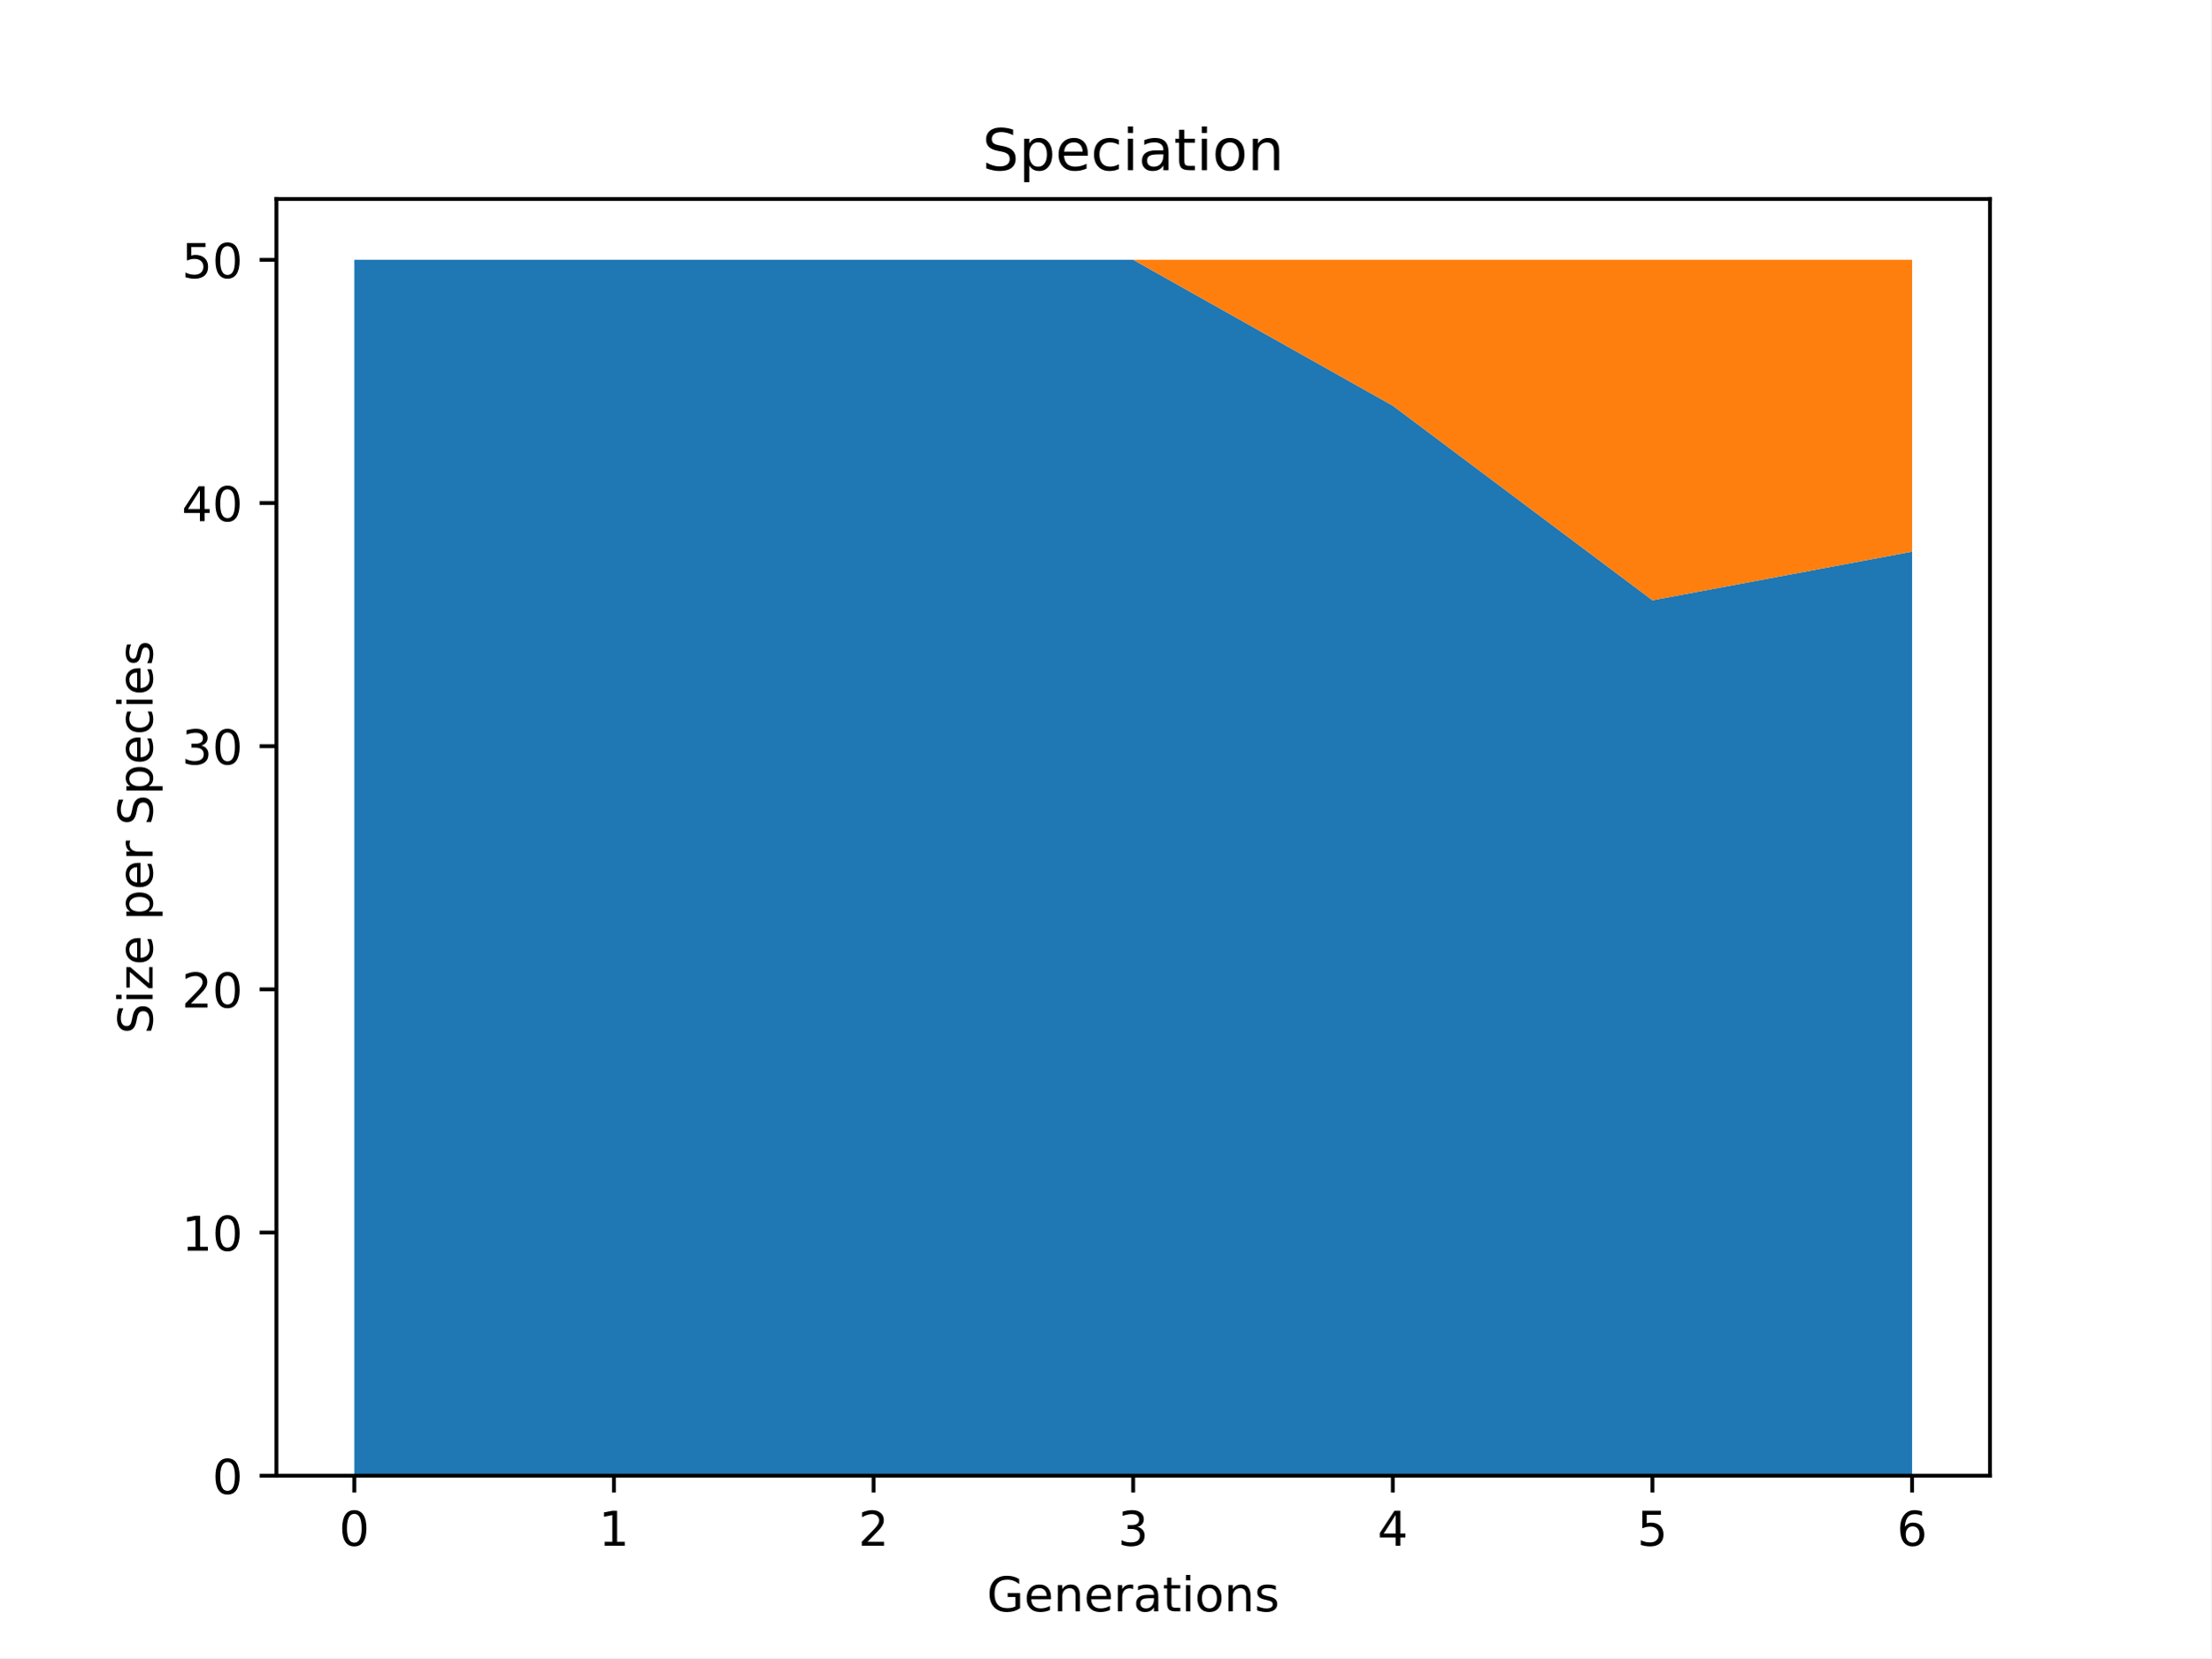
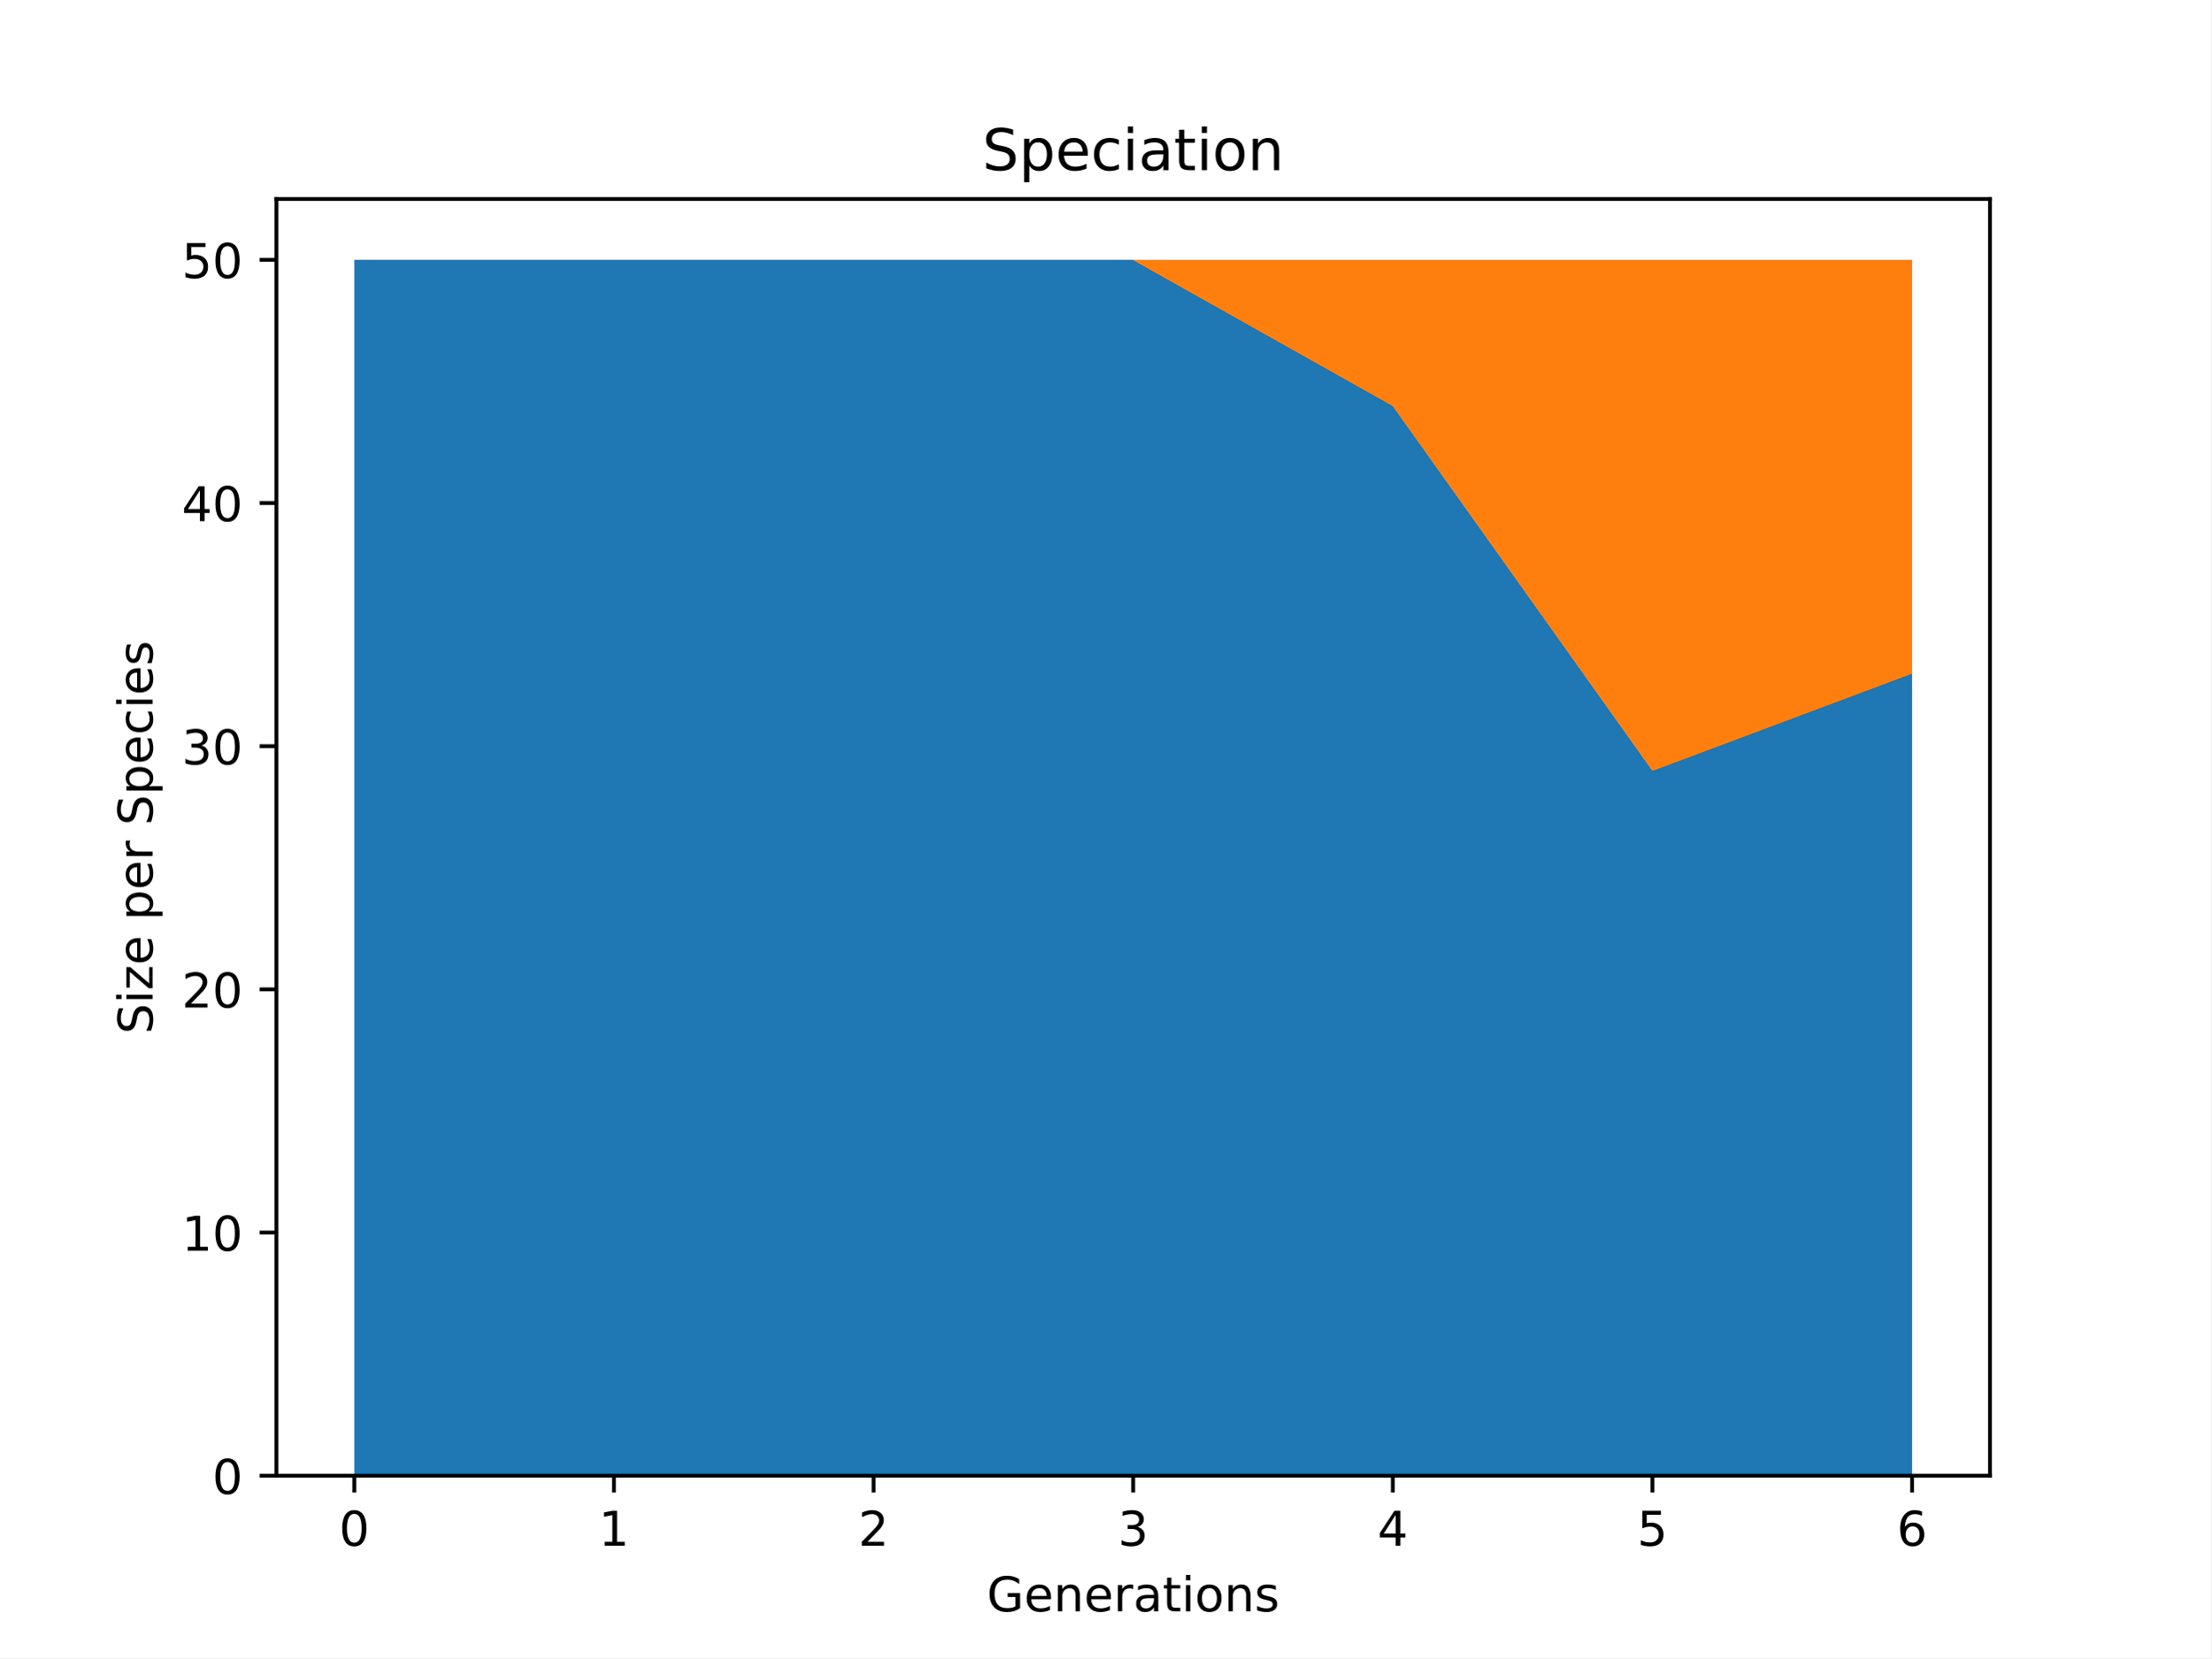
<svg xmlns="http://www.w3.org/2000/svg" xmlns:xlink="http://www.w3.org/1999/xlink" width="460.8pt" height="345.6pt" viewBox="0 0 460.8 345.6" version="1.1">
  <defs>
    <style type="text/css">*{stroke-linejoin: round; stroke-linecap: butt}</style>
  </defs>
  <g id="figure_1">
    <g id="patch_1">
      <path d="M 0 345.6  L 460.8 345.6  L 460.8 0  L 0 0  z " style="fill: #ffffff" />
    </g>
    <g id="axes_1">
      <g id="patch_2">
        <path d="M 57.6 307.584  L 414.72 307.584  L 414.72 41.472  L 57.6 41.472  z " style="fill: #ffffff" />
      </g>
      <g id="PolyCollection_1">
-         <path d="M 73.833 54.144  L 73.833 307.584  L 127.942 307.584  L 182.051 307.584  L 236.16 307.584  L 290.269 307.584  L 344.378 307.584  L 398.487 307.584  L 398.487 114.97  L 398.487 114.97  L 344.378 125.107  L 290.269 84.557  L 236.16 54.144  L 182.051 54.144  L 127.942 54.144  L 73.833 54.144  z " clip-path="url(#pb65a730896)" style="fill: #1f77b4" />
+         <path d="M 73.833 54.144  L 73.833 307.584  L 127.942 307.584  L 182.051 307.584  L 236.16 307.584  L 290.269 307.584  L 344.378 307.584  L 398.487 307.584  L 398.487 140.314  L 398.487 140.314  L 344.378 160.589  L 290.269 84.557  L 236.16 54.144  L 182.051 54.144  L 127.942 54.144  L 73.833 54.144  z " clip-path="url(#pde5966a922)" style="fill: #1f77b4" />
      </g>
      <g id="PolyCollection_2">
-         <path d="M 73.833 54.144  L 73.833 54.144  L 127.942 54.144  L 182.051 54.144  L 236.16 54.144  L 290.269 84.557  L 344.378 125.107  L 398.487 114.97  L 398.487 54.144  L 398.487 54.144  L 344.378 54.144  L 290.269 54.144  L 236.16 54.144  L 182.051 54.144  L 127.942 54.144  L 73.833 54.144  z " clip-path="url(#pb65a730896)" style="fill: #ff7f0e" />
+         <path d="M 73.833 54.144  L 73.833 54.144  L 127.942 54.144  L 182.051 54.144  L 236.16 54.144  L 290.269 84.557  L 344.378 160.589  L 398.487 140.314  L 398.487 54.144  L 398.487 54.144  L 344.378 54.144  L 290.269 54.144  L 236.16 54.144  L 182.051 54.144  L 127.942 54.144  L 73.833 54.144  z " clip-path="url(#pde5966a922)" style="fill: #ff7f0e" />
      </g>
      <g id="matplotlib.axis_1">
        <g id="xtick_1">
          <g id="line2d_1">
            <defs>
-               <path id="me0566fd3d7" d="M 0 0  L 0 3.5  " style="stroke: #000000; stroke-width: 0.8" />
-             </defs>
-             <g>
-               <use xlink:href="#me0566fd3d7" x="73.833" y="307.584" style="stroke: #000000; stroke-width: 0.8" />
+               <path id="m5ac06d5cae" d="M 0 0  L 0 3.5  " style="stroke: #000000; stroke-width: 0.8" />
+             </defs>
+             <g>
+               <use xlink:href="#m5ac06d5cae" x="73.833" y="307.584" style="stroke: #000000; stroke-width: 0.8" />
            </g>
          </g>
          <g id="text_1">
            <g transform="translate(70.65148 322.1824)scale(0.1 -0.1)">
              <defs>
                <path id="DejaVuSans-30" d="M 2034 4250  Q 1547 4250 1301 3770  Q 1056 3291 1056 2328  Q 1056 1369 1301 889  Q 1547 409 2034 409  Q 2525 409 2770 889  Q 3016 1369 3016 2328  Q 3016 3291 2770 3770  Q 2525 4250 2034 4250  z M 2034 4750  Q 2819 4750 3233 4129  Q 3647 3509 3647 2328  Q 3647 1150 3233 529  Q 2819 -91 2034 -91  Q 1250 -91 836 529  Q 422 1150 422 2328  Q 422 3509 836 4129  Q 1250 4750 2034 4750  z " transform="scale(0.015625)" />
              </defs>
              <use xlink:href="#DejaVuSans-30" />
            </g>
          </g>
        </g>
        <g id="xtick_2">
          <g id="line2d_2">
            <g>
-               <use xlink:href="#me0566fd3d7" x="127.942" y="307.584" style="stroke: #000000; stroke-width: 0.8" />
+               <use xlink:href="#m5ac06d5cae" x="127.942" y="307.584" style="stroke: #000000; stroke-width: 0.8" />
            </g>
          </g>
          <g id="text_2">
            <g transform="translate(124.7606 322.1824)scale(0.1 -0.1)">
              <defs>
                <path id="DejaVuSans-31" d="M 794 531  L 1825 531  L 1825 4091  L 703 3866  L 703 4441  L 1819 4666  L 2450 4666  L 2450 531  L 3481 531  L 3481 0  L 794 0  L 794 531  z " transform="scale(0.015625)" />
              </defs>
              <use xlink:href="#DejaVuSans-31" />
            </g>
          </g>
        </g>
        <g id="xtick_3">
          <g id="line2d_3">
            <g>
-               <use xlink:href="#me0566fd3d7" x="182.051" y="307.584" style="stroke: #000000; stroke-width: 0.8" />
+               <use xlink:href="#m5ac06d5cae" x="182.051" y="307.584" style="stroke: #000000; stroke-width: 0.8" />
            </g>
          </g>
          <g id="text_3">
            <g transform="translate(178.8697 322.1824)scale(0.1 -0.1)">
              <defs>
                <path id="DejaVuSans-32" d="M 1228 531  L 3431 531  L 3431 0  L 469 0  L 469 531  Q 828 903 1448 1529  Q 2069 2156 2228 2338  Q 2531 2678 2651 2914  Q 2772 3150 2772 3378  Q 2772 3750 2511 3984  Q 2250 4219 1831 4219  Q 1534 4219 1204 4116  Q 875 4013 500 3803  L 500 4441  Q 881 4594 1212 4672  Q 1544 4750 1819 4750  Q 2544 4750 2975 4387  Q 3406 4025 3406 3419  Q 3406 3131 3298 2873  Q 3191 2616 2906 2266  Q 2828 2175 2409 1742  Q 1991 1309 1228 531  z " transform="scale(0.015625)" />
              </defs>
              <use xlink:href="#DejaVuSans-32" />
            </g>
          </g>
        </g>
        <g id="xtick_4">
          <g id="line2d_4">
            <g>
-               <use xlink:href="#me0566fd3d7" x="236.16" y="307.584" style="stroke: #000000; stroke-width: 0.8" />
+               <use xlink:href="#m5ac06d5cae" x="236.16" y="307.584" style="stroke: #000000; stroke-width: 0.8" />
            </g>
          </g>
          <g id="text_4">
            <g transform="translate(232.9787 322.1824)scale(0.1 -0.1)">
              <defs>
                <path id="DejaVuSans-33" d="M 2597 2516  Q 3050 2419 3304 2112  Q 3559 1806 3559 1356  Q 3559 666 3084 287  Q 2609 -91 1734 -91  Q 1441 -91 1130 -33  Q 819 25 488 141  L 488 750  Q 750 597 1062 519  Q 1375 441 1716 441  Q 2309 441 2620 675  Q 2931 909 2931 1356  Q 2931 1769 2642 2001  Q 2353 2234 1838 2234  L 1294 2234  L 1294 2753  L 1863 2753  Q 2328 2753 2575 2939  Q 2822 3125 2822 3475  Q 2822 3834 2567 4026  Q 2313 4219 1838 4219  Q 1578 4219 1281 4162  Q 984 4106 628 3988  L 628 4550  Q 988 4650 1302 4700  Q 1616 4750 1894 4750  Q 2613 4750 3031 4423  Q 3450 4097 3450 3541  Q 3450 3153 3228 2886  Q 3006 2619 2597 2516  z " transform="scale(0.015625)" />
              </defs>
              <use xlink:href="#DejaVuSans-33" />
            </g>
          </g>
        </g>
        <g id="xtick_5">
          <g id="line2d_5">
            <g>
-               <use xlink:href="#me0566fd3d7" x="290.269" y="307.584" style="stroke: #000000; stroke-width: 0.8" />
+               <use xlink:href="#m5ac06d5cae" x="290.269" y="307.584" style="stroke: #000000; stroke-width: 0.8" />
            </g>
          </g>
          <g id="text_5">
            <g transform="translate(287.0878 322.1824)scale(0.1 -0.1)">
              <defs>
                <path id="DejaVuSans-34" d="M 2419 4116  L 825 1625  L 2419 1625  L 2419 4116  z M 2253 4666  L 3047 4666  L 3047 1625  L 3713 1625  L 3713 1100  L 3047 1100  L 3047 0  L 2419 0  L 2419 1100  L 313 1100  L 313 1709  L 2253 4666  z " transform="scale(0.015625)" />
              </defs>
              <use xlink:href="#DejaVuSans-34" />
            </g>
          </g>
        </g>
        <g id="xtick_6">
          <g id="line2d_6">
            <g>
-               <use xlink:href="#me0566fd3d7" x="344.378" y="307.584" style="stroke: #000000; stroke-width: 0.8" />
+               <use xlink:href="#m5ac06d5cae" x="344.378" y="307.584" style="stroke: #000000; stroke-width: 0.8" />
            </g>
          </g>
          <g id="text_6">
            <g transform="translate(341.1969 322.1824)scale(0.1 -0.1)">
              <defs>
                <path id="DejaVuSans-35" d="M 691 4666  L 3169 4666  L 3169 4134  L 1269 4134  L 1269 2991  Q 1406 3038 1543 3061  Q 1681 3084 1819 3084  Q 2600 3084 3056 2656  Q 3513 2228 3513 1497  Q 3513 744 3044 326  Q 2575 -91 1722 -91  Q 1428 -91 1123 -41  Q 819 9 494 109  L 494 744  Q 775 591 1075 516  Q 1375 441 1709 441  Q 2250 441 2565 725  Q 2881 1009 2881 1497  Q 2881 1984 2565 2268  Q 2250 2553 1709 2553  Q 1456 2553 1204 2497  Q 953 2441 691 2322  L 691 4666  z " transform="scale(0.015625)" />
              </defs>
              <use xlink:href="#DejaVuSans-35" />
            </g>
          </g>
        </g>
        <g id="xtick_7">
          <g id="line2d_7">
            <g>
-               <use xlink:href="#me0566fd3d7" x="398.487" y="307.584" style="stroke: #000000; stroke-width: 0.8" />
+               <use xlink:href="#m5ac06d5cae" x="398.487" y="307.584" style="stroke: #000000; stroke-width: 0.8" />
            </g>
          </g>
          <g id="text_7">
            <g transform="translate(395.306 322.1824)scale(0.1 -0.1)">
              <defs>
                <path id="DejaVuSans-36" d="M 2113 2584  Q 1688 2584 1439 2293  Q 1191 2003 1191 1497  Q 1191 994 1439 701  Q 1688 409 2113 409  Q 2538 409 2786 701  Q 3034 994 3034 1497  Q 3034 2003 2786 2293  Q 2538 2584 2113 2584  z M 3366 4563  L 3366 3988  Q 3128 4100 2886 4159  Q 2644 4219 2406 4219  Q 1781 4219 1451 3797  Q 1122 3375 1075 2522  Q 1259 2794 1537 2939  Q 1816 3084 2150 3084  Q 2853 3084 3261 2657  Q 3669 2231 3669 1497  Q 3669 778 3244 343  Q 2819 -91 2113 -91  Q 1303 -91 875 529  Q 447 1150 447 2328  Q 447 3434 972 4092  Q 1497 4750 2381 4750  Q 2619 4750 2861 4703  Q 3103 4656 3366 4563  z " transform="scale(0.015625)" />
              </defs>
              <use xlink:href="#DejaVuSans-36" />
            </g>
          </g>
        </g>
        <g id="text_8">
          <g transform="translate(205.6623 335.8606)scale(0.1 -0.1)">
            <defs>
              <path id="DejaVuSans-47" d="M 3809 666  L 3809 1919  L 2778 1919  L 2778 2438  L 4434 2438  L 4434 434  Q 4069 175 3628 42  Q 3188 -91 2688 -91  Q 1594 -91 976 548  Q 359 1188 359 2328  Q 359 3472 976 4111  Q 1594 4750 2688 4750  Q 3144 4750 3555 4637  Q 3966 4525 4313 4306  L 4313 3634  Q 3963 3931 3569 4081  Q 3175 4231 2741 4231  Q 1884 4231 1454 3753  Q 1025 3275 1025 2328  Q 1025 1384 1454 906  Q 1884 428 2741 428  Q 3075 428 3337 486  Q 3600 544 3809 666  z " transform="scale(0.015625)" />
              <path id="DejaVuSans-65" d="M 3597 1894  L 3597 1613  L 953 1613  Q 991 1019 1311 708  Q 1631 397 2203 397  Q 2534 397 2845 478  Q 3156 559 3463 722  L 3463 178  Q 3153 47 2828 -22  Q 2503 -91 2169 -91  Q 1331 -91 842 396  Q 353 884 353 1716  Q 353 2575 817 3079  Q 1281 3584 2069 3584  Q 2775 3584 3186 3129  Q 3597 2675 3597 1894  z M 3022 2063  Q 3016 2534 2758 2815  Q 2500 3097 2075 3097  Q 1594 3097 1305 2825  Q 1016 2553 972 2059  L 3022 2063  z " transform="scale(0.015625)" />
              <path id="DejaVuSans-6e" d="M 3513 2113  L 3513 0  L 2938 0  L 2938 2094  Q 2938 2591 2744 2837  Q 2550 3084 2163 3084  Q 1697 3084 1428 2787  Q 1159 2491 1159 1978  L 1159 0  L 581 0  L 581 3500  L 1159 3500  L 1159 2956  Q 1366 3272 1645 3428  Q 1925 3584 2291 3584  Q 2894 3584 3203 3211  Q 3513 2838 3513 2113  z " transform="scale(0.015625)" />
              <path id="DejaVuSans-72" d="M 2631 2963  Q 2534 3019 2420 3045  Q 2306 3072 2169 3072  Q 1681 3072 1420 2755  Q 1159 2438 1159 1844  L 1159 0  L 581 0  L 581 3500  L 1159 3500  L 1159 2956  Q 1341 3275 1631 3429  Q 1922 3584 2338 3584  Q 2397 3584 2469 3576  Q 2541 3569 2628 3553  L 2631 2963  z " transform="scale(0.015625)" />
              <path id="DejaVuSans-61" d="M 2194 1759  Q 1497 1759 1228 1600  Q 959 1441 959 1056  Q 959 750 1161 570  Q 1363 391 1709 391  Q 2188 391 2477 730  Q 2766 1069 2766 1631  L 2766 1759  L 2194 1759  z M 3341 1997  L 3341 0  L 2766 0  L 2766 531  Q 2569 213 2275 61  Q 1981 -91 1556 -91  Q 1019 -91 701 211  Q 384 513 384 1019  Q 384 1609 779 1909  Q 1175 2209 1959 2209  L 2766 2209  L 2766 2266  Q 2766 2663 2505 2880  Q 2244 3097 1772 3097  Q 1472 3097 1187 3025  Q 903 2953 641 2809  L 641 3341  Q 956 3463 1253 3523  Q 1550 3584 1831 3584  Q 2591 3584 2966 3190  Q 3341 2797 3341 1997  z " transform="scale(0.015625)" />
              <path id="DejaVuSans-74" d="M 1172 4494  L 1172 3500  L 2356 3500  L 2356 3053  L 1172 3053  L 1172 1153  Q 1172 725 1289 603  Q 1406 481 1766 481  L 2356 481  L 2356 0  L 1766 0  Q 1100 0 847 248  Q 594 497 594 1153  L 594 3053  L 172 3053  L 172 3500  L 594 3500  L 594 4494  L 1172 4494  z " transform="scale(0.015625)" />
              <path id="DejaVuSans-69" d="M 603 3500  L 1178 3500  L 1178 0  L 603 0  L 603 3500  z M 603 4863  L 1178 4863  L 1178 4134  L 603 4134  L 603 4863  z " transform="scale(0.015625)" />
              <path id="DejaVuSans-6f" d="M 1959 3097  Q 1497 3097 1228 2736  Q 959 2375 959 1747  Q 959 1119 1226 758  Q 1494 397 1959 397  Q 2419 397 2687 759  Q 2956 1122 2956 1747  Q 2956 2369 2687 2733  Q 2419 3097 1959 3097  z M 1959 3584  Q 2709 3584 3137 3096  Q 3566 2609 3566 1747  Q 3566 888 3137 398  Q 2709 -91 1959 -91  Q 1206 -91 779 398  Q 353 888 353 1747  Q 353 2609 779 3096  Q 1206 3584 1959 3584  z " transform="scale(0.015625)" />
              <path id="DejaVuSans-73" d="M 2834 3397  L 2834 2853  Q 2591 2978 2328 3040  Q 2066 3103 1784 3103  Q 1356 3103 1142 2972  Q 928 2841 928 2578  Q 928 2378 1081 2264  Q 1234 2150 1697 2047  L 1894 2003  Q 2506 1872 2764 1633  Q 3022 1394 3022 966  Q 3022 478 2636 193  Q 2250 -91 1575 -91  Q 1294 -91 989 -36  Q 684 19 347 128  L 347 722  Q 666 556 975 473  Q 1284 391 1588 391  Q 1994 391 2212 530  Q 2431 669 2431 922  Q 2431 1156 2273 1281  Q 2116 1406 1581 1522  L 1381 1569  Q 847 1681 609 1914  Q 372 2147 372 2553  Q 372 3047 722 3315  Q 1072 3584 1716 3584  Q 2034 3584 2315 3537  Q 2597 3491 2834 3397  z " transform="scale(0.015625)" />
            </defs>
            <use xlink:href="#DejaVuSans-47" />
            <use xlink:href="#DejaVuSans-65" x="77.49" />
            <use xlink:href="#DejaVuSans-6e" x="139.014" />
            <use xlink:href="#DejaVuSans-65" x="202.393" />
            <use xlink:href="#DejaVuSans-72" x="263.916" />
            <use xlink:href="#DejaVuSans-61" x="305.029" />
            <use xlink:href="#DejaVuSans-74" x="366.309" />
            <use xlink:href="#DejaVuSans-69" x="405.518" />
            <use xlink:href="#DejaVuSans-6f" x="433.301" />
            <use xlink:href="#DejaVuSans-6e" x="494.482" />
            <use xlink:href="#DejaVuSans-73" x="557.861" />
          </g>
        </g>
      </g>
      <g id="matplotlib.axis_2">
        <g id="ytick_1">
          <g id="line2d_8">
            <defs>
-               <path id="m0ae81d1cf7" d="M 0 0  L -3.5 0  " style="stroke: #000000; stroke-width: 0.8" />
-             </defs>
-             <g>
-               <use xlink:href="#m0ae81d1cf7" x="57.6" y="307.584" style="stroke: #000000; stroke-width: 0.8" />
+               <path id="mbcbe0cbab9" d="M 0 0  L -3.5 0  " style="stroke: #000000; stroke-width: 0.8" />
+             </defs>
+             <g>
+               <use xlink:href="#mbcbe0cbab9" x="57.6" y="307.584" style="stroke: #000000; stroke-width: 0.8" />
            </g>
          </g>
          <g id="text_9">
            <g transform="translate(44.2375 311.3832)scale(0.1 -0.1)">
              <use xlink:href="#DejaVuSans-30" />
            </g>
          </g>
        </g>
        <g id="ytick_2">
          <g id="line2d_9">
            <g>
-               <use xlink:href="#m0ae81d1cf7" x="57.6" y="256.896" style="stroke: #000000; stroke-width: 0.8" />
+               <use xlink:href="#mbcbe0cbab9" x="57.6" y="256.896" style="stroke: #000000; stroke-width: 0.8" />
            </g>
          </g>
          <g id="text_10">
            <g transform="translate(37.875 260.6952)scale(0.1 -0.1)">
              <use xlink:href="#DejaVuSans-31" />
              <use xlink:href="#DejaVuSans-30" x="63.623" />
            </g>
          </g>
        </g>
        <g id="ytick_3">
          <g id="line2d_10">
            <g>
-               <use xlink:href="#m0ae81d1cf7" x="57.6" y="206.208" style="stroke: #000000; stroke-width: 0.8" />
+               <use xlink:href="#mbcbe0cbab9" x="57.6" y="206.208" style="stroke: #000000; stroke-width: 0.8" />
            </g>
          </g>
          <g id="text_11">
            <g transform="translate(37.875 210.0072)scale(0.1 -0.1)">
              <use xlink:href="#DejaVuSans-32" />
              <use xlink:href="#DejaVuSans-30" x="63.623" />
            </g>
          </g>
        </g>
        <g id="ytick_4">
          <g id="line2d_11">
            <g>
-               <use xlink:href="#m0ae81d1cf7" x="57.6" y="155.52" style="stroke: #000000; stroke-width: 0.8" />
+               <use xlink:href="#mbcbe0cbab9" x="57.6" y="155.52" style="stroke: #000000; stroke-width: 0.8" />
            </g>
          </g>
          <g id="text_12">
            <g transform="translate(37.875 159.3192)scale(0.1 -0.1)">
              <use xlink:href="#DejaVuSans-33" />
              <use xlink:href="#DejaVuSans-30" x="63.623" />
            </g>
          </g>
        </g>
        <g id="ytick_5">
          <g id="line2d_12">
            <g>
-               <use xlink:href="#m0ae81d1cf7" x="57.6" y="104.832" style="stroke: #000000; stroke-width: 0.8" />
+               <use xlink:href="#mbcbe0cbab9" x="57.6" y="104.832" style="stroke: #000000; stroke-width: 0.8" />
            </g>
          </g>
          <g id="text_13">
            <g transform="translate(37.875 108.6312)scale(0.1 -0.1)">
              <use xlink:href="#DejaVuSans-34" />
              <use xlink:href="#DejaVuSans-30" x="63.623" />
            </g>
          </g>
        </g>
        <g id="ytick_6">
          <g id="line2d_13">
            <g>
-               <use xlink:href="#m0ae81d1cf7" x="57.6" y="54.144" style="stroke: #000000; stroke-width: 0.8" />
+               <use xlink:href="#mbcbe0cbab9" x="57.6" y="54.144" style="stroke: #000000; stroke-width: 0.8" />
            </g>
          </g>
          <g id="text_14">
            <g transform="translate(37.875 57.94322)scale(0.1 -0.1)">
              <use xlink:href="#DejaVuSans-35" />
              <use xlink:href="#DejaVuSans-30" x="63.623" />
            </g>
          </g>
        </g>
        <g id="text_15">
          <g transform="translate(31.79531 215.521)rotate(-90)scale(0.1 -0.1)">
            <defs>
              <path id="DejaVuSans-53" d="M 3425 4513  L 3425 3897  Q 3066 4069 2747 4153  Q 2428 4238 2131 4238  Q 1616 4238 1336 4038  Q 1056 3838 1056 3469  Q 1056 3159 1242 3001  Q 1428 2844 1947 2747  L 2328 2669  Q 3034 2534 3370 2195  Q 3706 1856 3706 1288  Q 3706 609 3251 259  Q 2797 -91 1919 -91  Q 1588 -91 1214 -16  Q 841 59 441 206  L 441 856  Q 825 641 1194 531  Q 1563 422 1919 422  Q 2459 422 2753 634  Q 3047 847 3047 1241  Q 3047 1584 2836 1778  Q 2625 1972 2144 2069  L 1759 2144  Q 1053 2284 737 2584  Q 422 2884 422 3419  Q 422 4038 858 4394  Q 1294 4750 2059 4750  Q 2388 4750 2728 4690  Q 3069 4631 3425 4513  z " transform="scale(0.015625)" />
              <path id="DejaVuSans-7a" d="M 353 3500  L 3084 3500  L 3084 2975  L 922 459  L 3084 459  L 3084 0  L 275 0  L 275 525  L 2438 3041  L 353 3041  L 353 3500  z " transform="scale(0.015625)" />
              <path id="DejaVuSans-20" transform="scale(0.015625)" />
              <path id="DejaVuSans-70" d="M 1159 525  L 1159 -1331  L 581 -1331  L 581 3500  L 1159 3500  L 1159 2969  Q 1341 3281 1617 3432  Q 1894 3584 2278 3584  Q 2916 3584 3314 3078  Q 3713 2572 3713 1747  Q 3713 922 3314 415  Q 2916 -91 2278 -91  Q 1894 -91 1617 61  Q 1341 213 1159 525  z M 3116 1747  Q 3116 2381 2855 2742  Q 2594 3103 2138 3103  Q 1681 3103 1420 2742  Q 1159 2381 1159 1747  Q 1159 1113 1420 752  Q 1681 391 2138 391  Q 2594 391 2855 752  Q 3116 1113 3116 1747  z " transform="scale(0.015625)" />
              <path id="DejaVuSans-63" d="M 3122 3366  L 3122 2828  Q 2878 2963 2633 3030  Q 2388 3097 2138 3097  Q 1578 3097 1268 2742  Q 959 2388 959 1747  Q 959 1106 1268 751  Q 1578 397 2138 397  Q 2388 397 2633 464  Q 2878 531 3122 666  L 3122 134  Q 2881 22 2623 -34  Q 2366 -91 2075 -91  Q 1284 -91 818 406  Q 353 903 353 1747  Q 353 2603 823 3093  Q 1294 3584 2113 3584  Q 2378 3584 2631 3529  Q 2884 3475 3122 3366  z " transform="scale(0.015625)" />
            </defs>
            <use xlink:href="#DejaVuSans-53" />
            <use xlink:href="#DejaVuSans-69" x="63.477" />
            <use xlink:href="#DejaVuSans-7a" x="91.26" />
            <use xlink:href="#DejaVuSans-65" x="143.75" />
            <use xlink:href="#DejaVuSans-20" x="205.273" />
            <use xlink:href="#DejaVuSans-70" x="237.061" />
            <use xlink:href="#DejaVuSans-65" x="300.537" />
            <use xlink:href="#DejaVuSans-72" x="362.061" />
            <use xlink:href="#DejaVuSans-20" x="403.174" />
            <use xlink:href="#DejaVuSans-53" x="434.961" />
            <use xlink:href="#DejaVuSans-70" x="498.438" />
            <use xlink:href="#DejaVuSans-65" x="561.914" />
            <use xlink:href="#DejaVuSans-63" x="623.438" />
            <use xlink:href="#DejaVuSans-69" x="678.418" />
            <use xlink:href="#DejaVuSans-65" x="706.201" />
            <use xlink:href="#DejaVuSans-73" x="767.725" />
          </g>
        </g>
      </g>
      <g id="patch_3">
        <path d="M 57.6 307.584  L 57.6 41.472  " style="fill: none; stroke: #000000; stroke-width: 0.8; stroke-linejoin: miter; stroke-linecap: square" />
      </g>
      <g id="patch_4">
        <path d="M 414.72 307.584  L 414.72 41.472  " style="fill: none; stroke: #000000; stroke-width: 0.8; stroke-linejoin: miter; stroke-linecap: square" />
      </g>
      <g id="patch_5">
        <path d="M 57.6 307.584  L 414.72 307.584  " style="fill: none; stroke: #000000; stroke-width: 0.8; stroke-linejoin: miter; stroke-linecap: square" />
      </g>
      <g id="patch_6">
        <path d="M 57.6 41.472  L 414.72 41.472  " style="fill: none; stroke: #000000; stroke-width: 0.8; stroke-linejoin: miter; stroke-linecap: square" />
      </g>
      <g id="text_16">
        <g transform="translate(204.7144 35.472)scale(0.12 -0.12)">
          <use xlink:href="#DejaVuSans-53" />
          <use xlink:href="#DejaVuSans-70" x="63.477" />
          <use xlink:href="#DejaVuSans-65" x="126.953" />
          <use xlink:href="#DejaVuSans-63" x="188.477" />
          <use xlink:href="#DejaVuSans-69" x="243.457" />
          <use xlink:href="#DejaVuSans-61" x="271.24" />
          <use xlink:href="#DejaVuSans-74" x="332.52" />
          <use xlink:href="#DejaVuSans-69" x="371.729" />
          <use xlink:href="#DejaVuSans-6f" x="399.512" />
          <use xlink:href="#DejaVuSans-6e" x="460.693" />
        </g>
      </g>
    </g>
  </g>
  <defs>
-     <clipPath id="pb65a730896">
+     <clipPath id="pde5966a922">
      <rect x="57.6" y="41.472" width="357.12" height="266.112" />
    </clipPath>
  </defs>
</svg>
